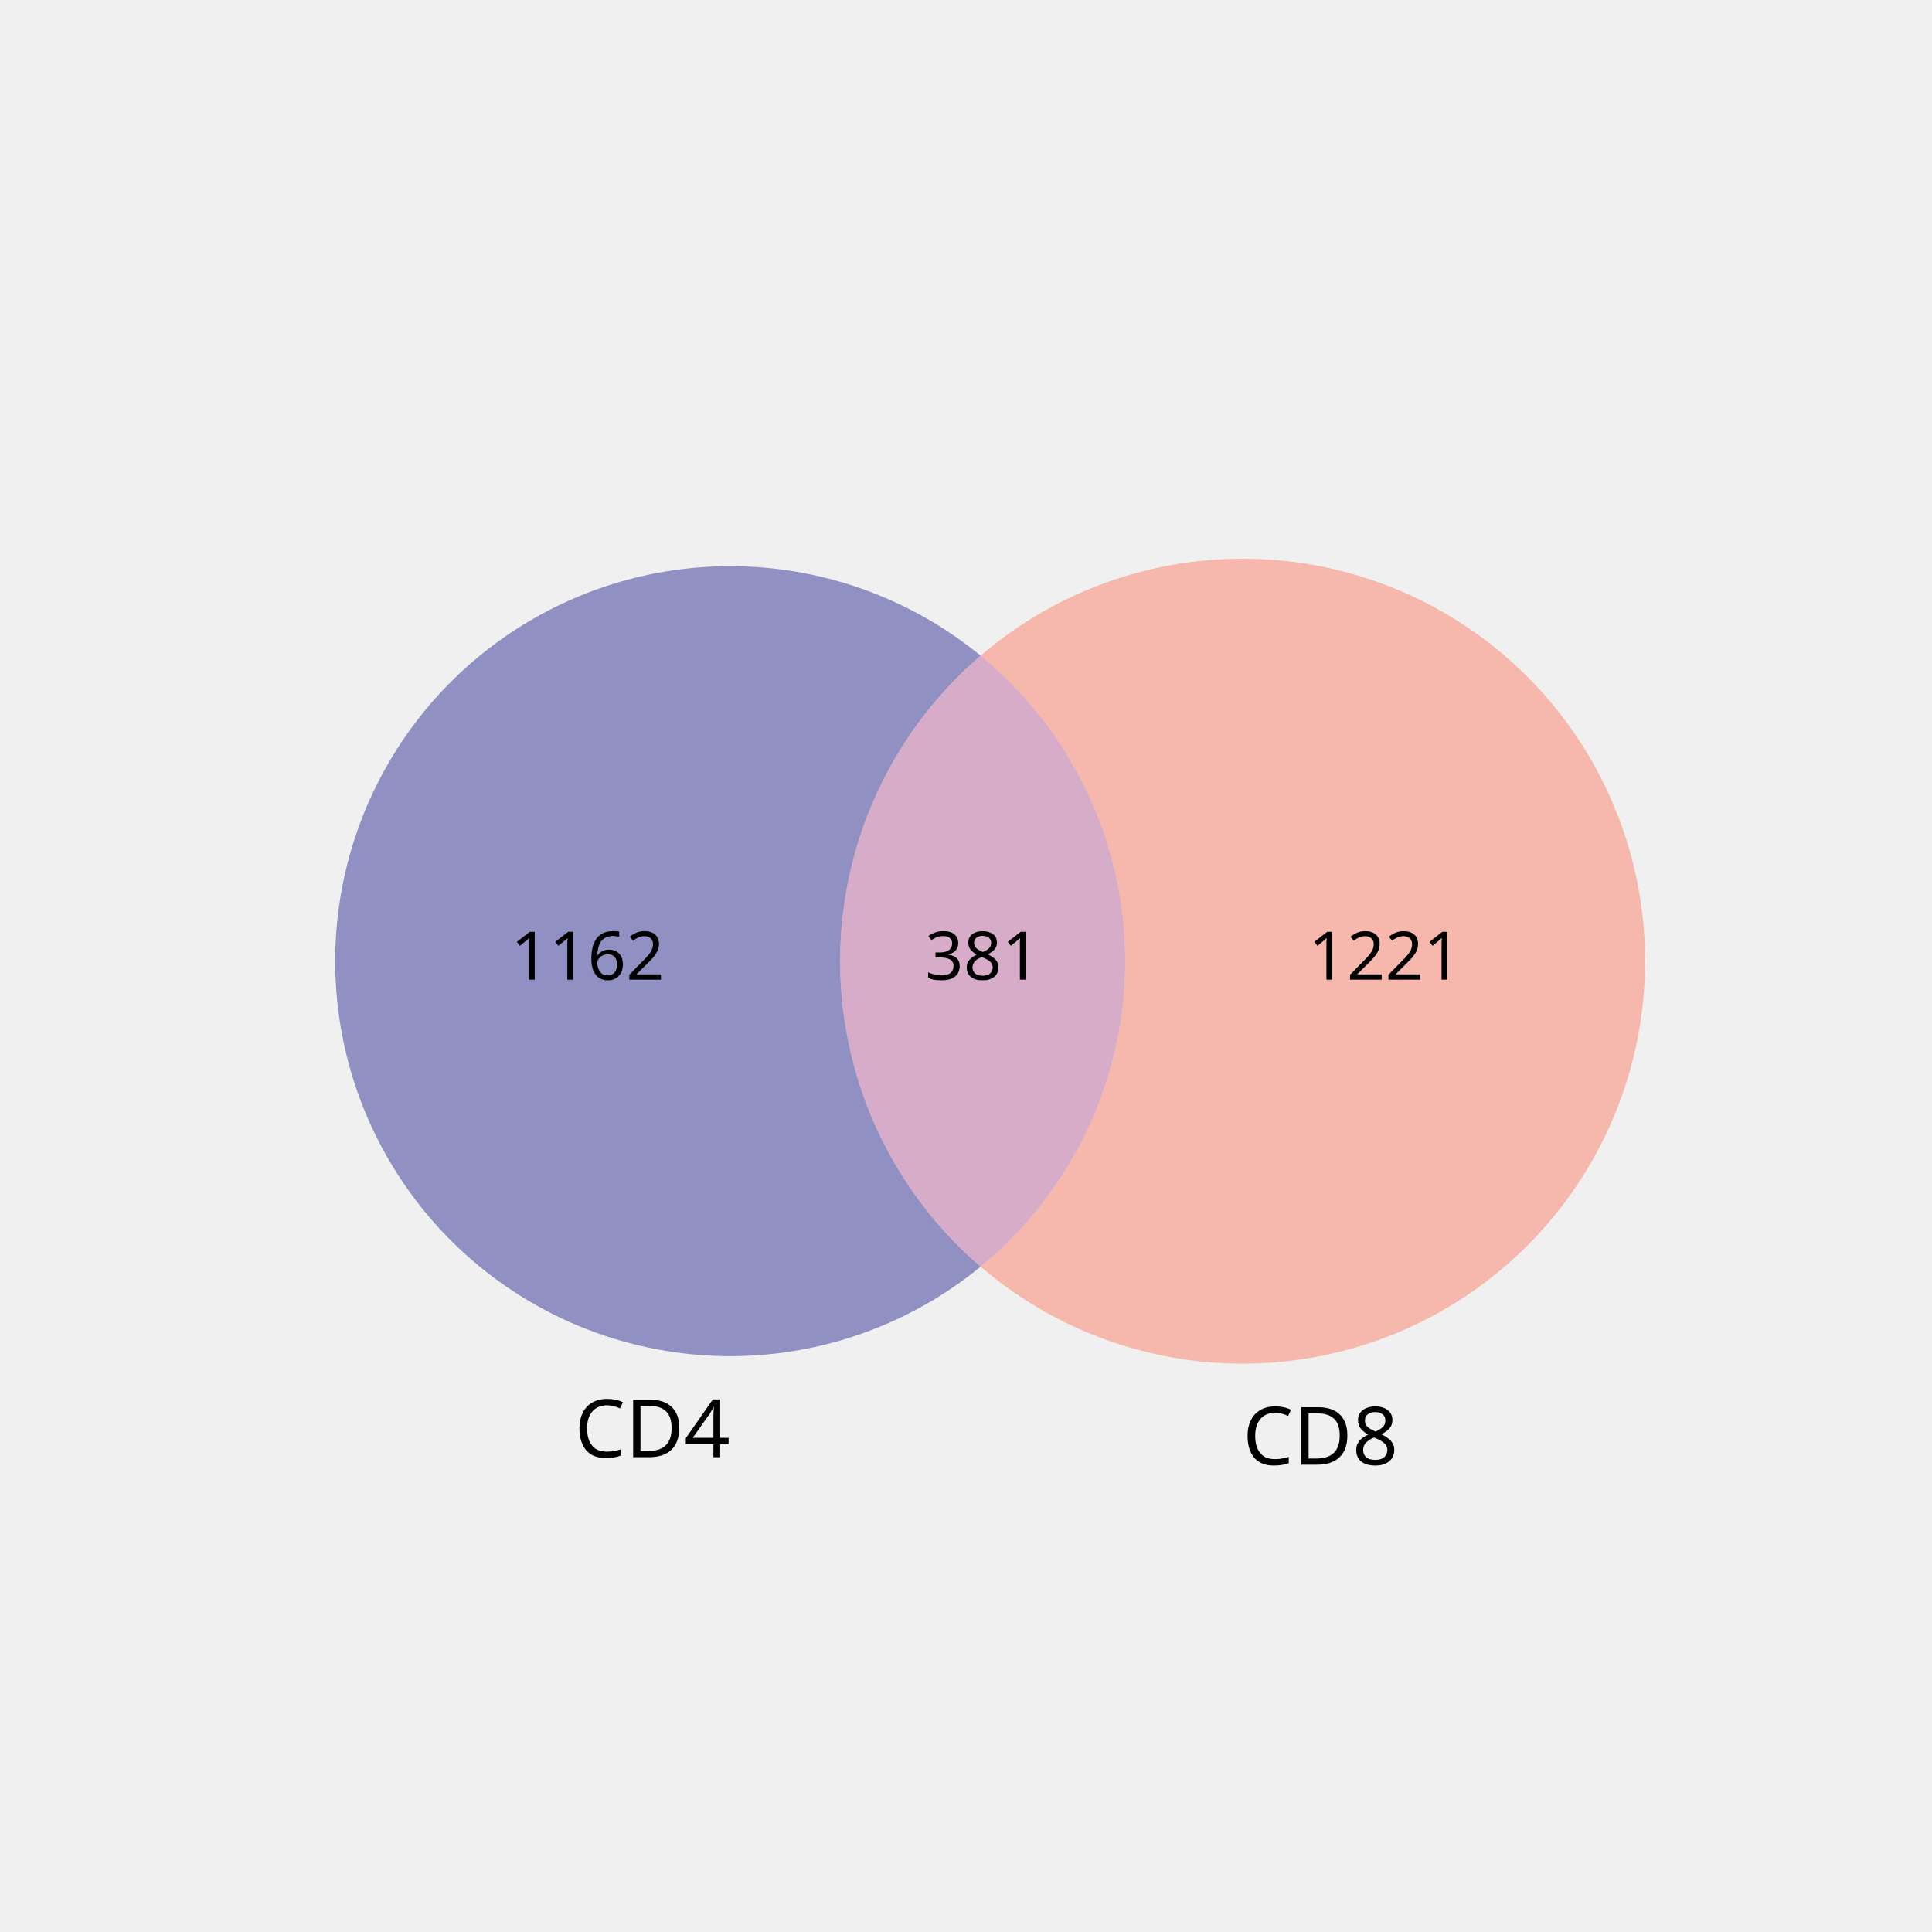
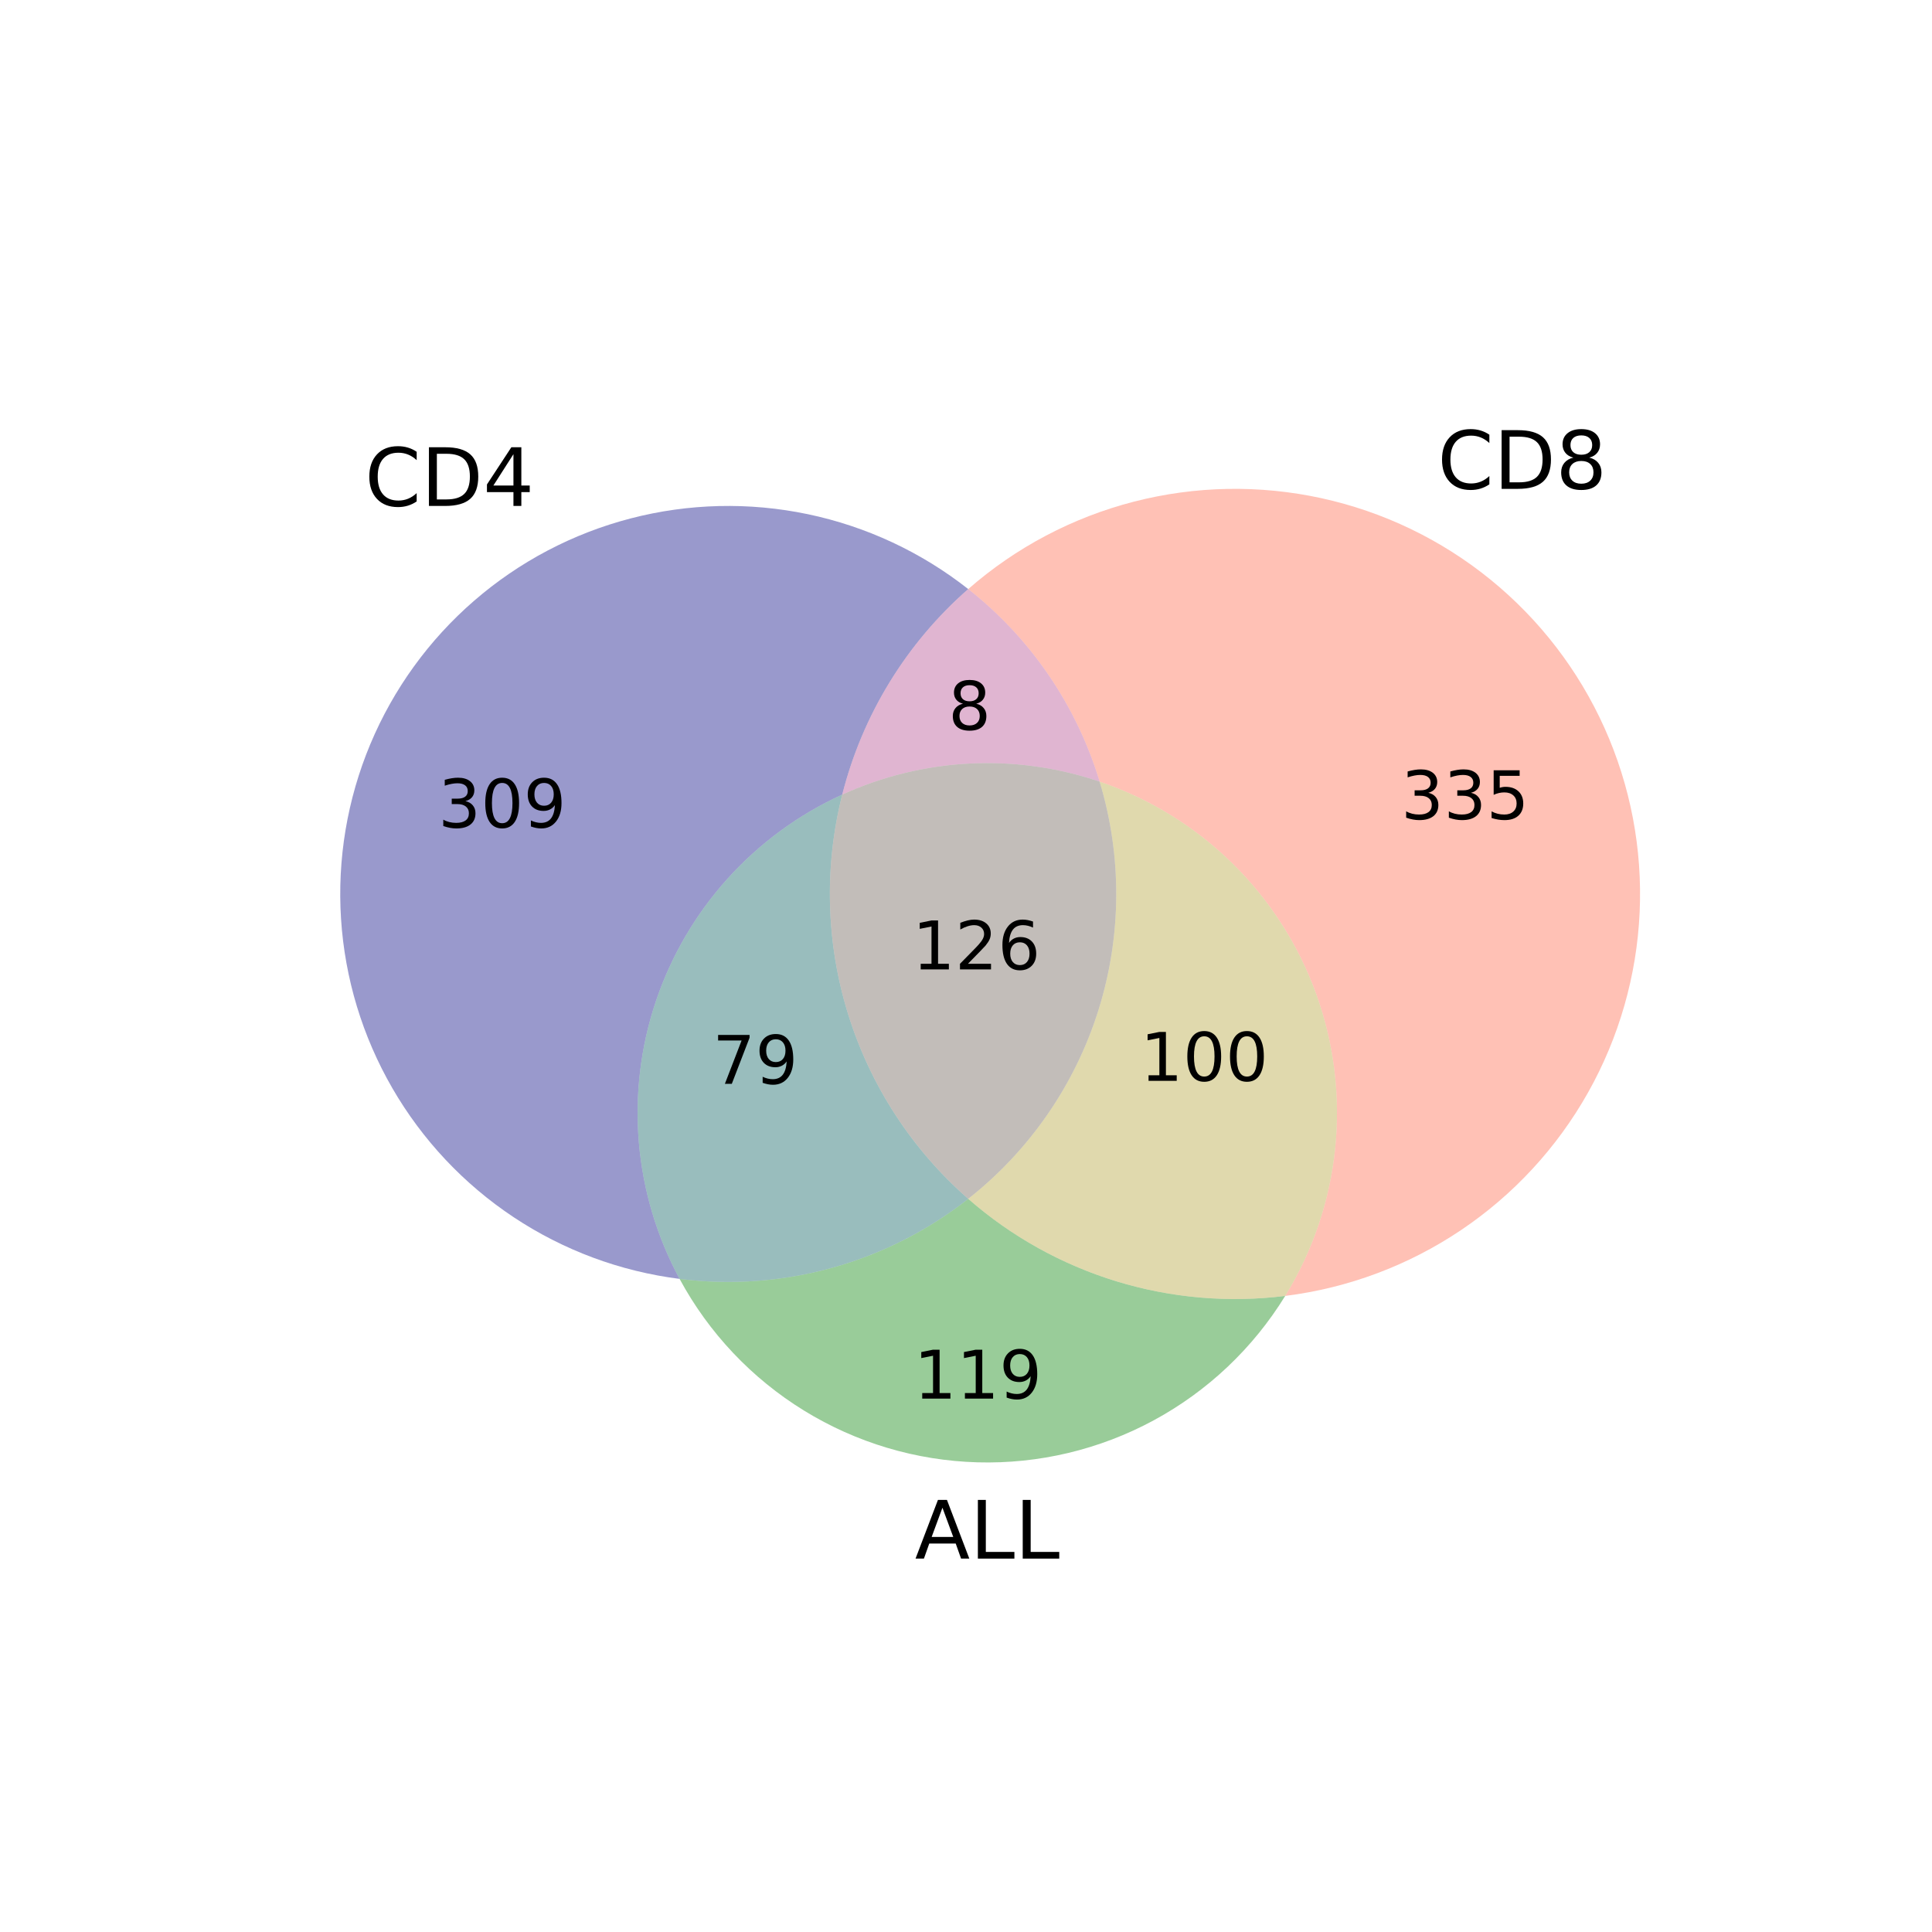
- <svg xmlns="http://www.w3.org/2000/svg" width="288pt" height="288pt" viewBox="0 0 288 288" version="1.1">
+ <svg xmlns="http://www.w3.org/2000/svg" xmlns:xlink="http://www.w3.org/1999/xlink" width="288pt" height="288pt" viewBox="0 0 288 288" version="1.1">
  <defs>
    <style type="text/css">*{stroke-linejoin: round; stroke-linecap: butt}</style>
  </defs>
  <g id="figure_1">
    <g id="patch_1">
-       <path d="M 0 288  L 288 288  L 288 0  L 0 0  L 0 288  z " style="fill: none" />
+       <path d="M 0 288  L 288 288  L 288 0  L 0 0  z " style="fill: #ffffff" />
    </g>
    <g id="axes_1">
      <g id="patch_2">
-         <path d="M 146.175 188.821  C 139.608 183.189 134.336 176.202 130.722 168.342  C 127.108 160.481 125.237 151.931 125.237 143.28  C 125.237 134.629 127.108 126.079 130.722 118.218  C 134.336 110.358 139.608 103.371 146.175 97.739  C 137.551 90.671 127.095 86.196 116.029 84.837  C 104.963 83.478 93.735 85.289 83.657 90.06  C 73.58 94.83 65.062 102.366 59.098 111.786  C 53.135 121.207 49.968 132.131 49.968 143.28  C 49.968 154.429 53.135 165.353 59.098 174.774  C 65.062 184.194 73.58 191.73 83.657 196.5  C 93.735 201.271 104.963 203.082 116.029 201.723  C 127.095 200.364 137.551 195.889 146.175 188.821  " clip-path="url(#pf02adb4999)" style="fill: #000080; opacity: 0.4" />
+         <path d="M 144.332 87.812  C 137.328 82.298 129.143 78.477 120.418 76.649  C 111.693 74.822 102.663 75.035 94.034 77.274  C 85.405 79.512 77.41 83.715 70.674 89.554  C 63.938 95.392 58.642 102.71 55.201 110.933  C 51.76 119.157 50.267 128.065 50.837 136.961  C 51.408 145.857 54.027 154.502 58.49 162.218  C 62.954 169.935 69.141 176.516 76.567 181.446  C 83.994 186.377 92.461 189.524 101.305 190.642  C 97.913 184.358 95.848 177.445 95.238 170.33  C 94.629 163.216 95.487 156.051 97.761 149.283  C 100.034 142.514 103.675 136.284 108.455 130.98  C 113.236 125.676 119.055 121.41 125.553 118.448  C 127.047 112.542 129.427 106.895 132.611 101.701  C 135.795 96.506 139.747 91.823 144.332 87.812  " clip-path="url(#p2958e41fdb)" style="fill: #000080; opacity: 0.4" />
      </g>
      <g id="patch_3">
-         <path d="M 146.175 97.739  C 152.913 103.262 158.343 110.212 162.071 118.087  C 165.799 125.962 167.732 134.567 167.732 143.28  C 167.732 151.993 165.799 160.598 162.071 168.473  C 158.343 176.348 152.913 183.298 146.175 188.821  C 154.885 196.292 165.557 201.109 176.921 202.699  C 188.285 204.288 199.871 202.585 210.296 197.792  C 220.722 192.999 229.557 185.314 235.748 175.653  C 241.94 165.992 245.232 154.755 245.232 143.28  C 245.232 131.805 241.94 120.568 235.748 110.907  C 229.557 101.246 220.722 93.561 210.296 88.768  C 199.871 83.975 188.285 82.272 176.921 83.861  C 165.557 85.451 154.885 90.268 146.175 97.739  " clip-path="url(#pf02adb4999)" style="fill: #ff6347; opacity: 0.4" />
+         <path d="M 144.332 87.812  C 148.963 91.457 153.01 95.789 156.332 100.657  C 159.655 105.526 162.213 110.873 163.919 116.514  C 171.335 119.03 178.089 123.183 183.678 128.666  C 189.268 134.149 193.551 140.822 196.209 148.187  C 198.866 155.552 199.831 163.422 199.03 171.211  C 198.229 179 195.683 186.51 191.583 193.18  C 200.953 192.009 209.919 188.656 217.758 183.392  C 225.598 178.128 232.094 171.098 236.724 162.868  C 241.354 154.639 243.99 145.436 244.419 136.003  C 244.848 126.57 243.059 117.167 239.195 108.551  C 235.331 99.935 229.5 92.344 222.171 86.39  C 214.842 80.436 206.217 76.283 196.992 74.266  C 187.767 72.249 178.196 72.424 169.051 74.776  C 159.906 77.129 151.439 81.594 144.332 87.812  " clip-path="url(#p2958e41fdb)" style="fill: #ff6347; opacity: 0.4" />
      </g>
      <g id="patch_4">
-         <path d="M 146.175 188.821  C 152.913 183.298 158.343 176.348 162.071 168.473  C 165.799 160.598 167.732 151.993 167.732 143.28  C 167.732 134.567 165.799 125.962 162.071 118.087  C 158.343 110.212 152.913 103.262 146.175 97.739  C 139.608 103.371 134.336 110.358 130.722 118.218  C 127.108 126.079 125.237 134.629 125.237 143.28  C 125.237 151.931 127.108 160.481 130.722 168.342  C 134.336 176.202 139.608 183.189 146.175 188.821  " clip-path="url(#pf02adb4999)" style="fill: #b2458b; opacity: 0.4" />
+         <path d="M 144.332 87.812  C 139.747 91.823 135.795 96.506 132.611 101.701  C 129.427 106.895 127.047 112.542 125.553 118.448  C 131.537 115.72 137.983 114.149 144.551 113.818  C 151.12 113.487 157.691 114.402 163.919 116.514  C 162.213 110.873 159.655 105.526 156.332 100.657  C 153.01 95.789 148.963 91.457 144.332 87.812  " clip-path="url(#p2958e41fdb)" style="fill: #b2458b; opacity: 0.4" />
+       </g>
+       <g id="patch_5">
+         <path d="M 101.305 190.642  C 105.653 198.697 112.048 205.466 119.842 210.266  C 127.637 215.066 136.56 217.729 145.711 217.987  C 154.861 218.244 163.92 216.086 171.972 211.732  C 180.024 207.378 186.789 200.978 191.583 193.18  C 183.132 194.236 174.552 193.492 166.409 190.998  C 158.266 188.504 150.742 184.315 144.332 178.707  C 138.309 183.448 131.403 186.945 124.017 188.994  C 116.63 191.043 108.91 191.603 101.305 190.642  " clip-path="url(#p2958e41fdb)" style="fill: #008000; opacity: 0.4" />
+       </g>
+       <g id="patch_6">
+         <path d="M 101.305 190.642  C 108.91 191.603 116.63 191.043 124.017 188.994  C 131.403 186.945 138.309 183.448 144.332 178.707  C 135.95 171.373 129.757 161.86 126.443 151.227  C 123.129 140.593 122.821 129.247 125.553 118.448  C 119.055 121.41 113.236 125.676 108.455 130.98  C 103.675 136.284 100.034 142.514 97.761 149.283  C 95.487 156.051 94.629 163.216 95.238 170.33  C 95.848 177.445 97.913 184.358 101.305 190.642  " clip-path="url(#p2958e41fdb)" style="fill: #005a5a; opacity: 0.4" />
+       </g>
+       <g id="patch_7">
+         <path d="M 163.919 116.514  C 167.287 127.647 167.219 139.54 163.725 150.634  C 160.231 161.727 153.471 171.513 144.332 178.707  C 150.742 184.315 158.266 188.504 166.409 190.998  C 174.552 193.492 183.132 194.236 191.583 193.18  C 195.683 186.51 198.229 179 199.03 171.211  C 199.831 163.422 198.866 155.552 196.209 148.187  C 193.551 140.822 189.268 134.149 183.678 128.666  C 178.089 123.183 171.335 119.03 163.919 116.514  " clip-path="url(#p2958e41fdb)" style="fill: #b29f32; opacity: 0.4" />
+       </g>
+       <g id="patch_8">
+         <path d="M 125.553 118.448  C 122.821 129.247 123.129 140.593 126.443 151.227  C 129.757 161.86 135.95 171.373 144.332 178.707  C 153.471 171.513 160.231 161.727 163.725 150.634  C 167.219 139.54 167.287 127.647 163.919 116.514  C 157.691 114.402 151.12 113.487 144.551 113.818  C 137.983 114.149 131.537 115.72 125.553 118.448  " clip-path="url(#p2958e41fdb)" style="fill: #665b50; opacity: 0.4" />
      </g>
      <g id="text_1">
-         <text style="font: 10px 'sans-serif'; text-anchor: middle" x="87.603" y="146.039" transform="rotate(-0, 87.60275, 146.0394)">1162</text>
+         <g transform="translate(65.31784 123.3534) scale(0.1 -0.1)">
+           <defs>
+             <path id="DejaVuSans-33" d="M 2597 2516  Q 3050 2419 3304 2112  Q 3559 1806 3559 1356  Q 3559 666 3084 287  Q 2609 -91 1734 -91  Q 1441 -91 1130 -33  Q 819 25 488 141  L 488 750  Q 750 597 1062 519  Q 1375 441 1716 441  Q 2309 441 2620 675  Q 2931 909 2931 1356  Q 2931 1769 2642 2001  Q 2353 2234 1838 2234  L 1294 2234  L 1294 2753  L 1863 2753  Q 2328 2753 2575 2939  Q 2822 3125 2822 3475  Q 2822 3834 2567 4026  Q 2313 4219 1838 4219  Q 1578 4219 1281 4162  Q 984 4106 628 3988  L 628 4550  Q 988 4650 1302 4700  Q 1616 4750 1894 4750  Q 2613 4750 3031 4423  Q 3450 4097 3450 3541  Q 3450 3153 3228 2886  Q 3006 2619 2597 2516  z " transform="scale(0.015625)" />
+             <path id="DejaVuSans-30" d="M 2034 4250  Q 1547 4250 1301 3770  Q 1056 3291 1056 2328  Q 1056 1369 1301 889  Q 1547 409 2034 409  Q 2525 409 2770 889  Q 3016 1369 3016 2328  Q 3016 3291 2770 3770  Q 2525 4250 2034 4250  z M 2034 4750  Q 2819 4750 3233 4129  Q 3647 3509 3647 2328  Q 3647 1150 3233 529  Q 2819 -91 2034 -91  Q 1250 -91 836 529  Q 422 1150 422 2328  Q 422 3509 836 4129  Q 1250 4750 2034 4750  z " transform="scale(0.015625)" />
+             <path id="DejaVuSans-39" d="M 703 97  L 703 672  Q 941 559 1184 500  Q 1428 441 1663 441  Q 2288 441 2617 861  Q 2947 1281 2994 2138  Q 2813 1869 2534 1725  Q 2256 1581 1919 1581  Q 1219 1581 811 2004  Q 403 2428 403 3163  Q 403 3881 828 4315  Q 1253 4750 1959 4750  Q 2769 4750 3195 4129  Q 3622 3509 3622 2328  Q 3622 1225 3098 567  Q 2575 -91 1691 -91  Q 1453 -91 1209 -44  Q 966 3 703 97  z M 1959 2075  Q 2384 2075 2632 2365  Q 2881 2656 2881 3163  Q 2881 3666 2632 3958  Q 2384 4250 1959 4250  Q 1534 4250 1286 3958  Q 1038 3666 1038 3163  Q 1038 2656 1286 2365  Q 1534 2075 1959 2075  z " transform="scale(0.015625)" />
+           </defs>
+           <use xlink:href="#DejaVuSans-33" />
+           <use xlink:href="#DejaVuSans-30" x="63.623" />
+           <use xlink:href="#DejaVuSans-39" x="127.246" />
+         </g>
      </g>
      <g id="text_2">
-         <text style="font: 10px 'sans-serif'; text-anchor: middle" x="206.482" y="146.039" transform="rotate(-0, 206.4821, 146.0394)">1221</text>
+         <g transform="translate(208.8535 122.1109) scale(0.1 -0.1)">
+           <defs>
+             <path id="DejaVuSans-35" d="M 691 4666  L 3169 4666  L 3169 4134  L 1269 4134  L 1269 2991  Q 1406 3038 1543 3061  Q 1681 3084 1819 3084  Q 2600 3084 3056 2656  Q 3513 2228 3513 1497  Q 3513 744 3044 326  Q 2575 -91 1722 -91  Q 1428 -91 1123 -41  Q 819 9 494 109  L 494 744  Q 775 591 1075 516  Q 1375 441 1709 441  Q 2250 441 2565 725  Q 2881 1009 2881 1497  Q 2881 1984 2565 2268  Q 2250 2553 1709 2553  Q 1456 2553 1204 2497  Q 953 2441 691 2322  L 691 4666  z " transform="scale(0.015625)" />
+           </defs>
+           <use xlink:href="#DejaVuSans-33" />
+           <use xlink:href="#DejaVuSans-33" x="63.623" />
+           <use xlink:href="#DejaVuSans-35" x="127.246" />
+         </g>
      </g>
      <g id="text_3">
-         <text style="font: 10px 'sans-serif'; text-anchor: middle" x="146.485" y="146.039" transform="rotate(-0, 146.4848, 146.0394)">381</text>
+         <g transform="translate(141.357 108.7811) scale(0.1 -0.1)">
+           <defs>
+             <path id="DejaVuSans-38" d="M 2034 2216  Q 1584 2216 1326 1975  Q 1069 1734 1069 1313  Q 1069 891 1326 650  Q 1584 409 2034 409  Q 2484 409 2743 651  Q 3003 894 3003 1313  Q 3003 1734 2745 1975  Q 2488 2216 2034 2216  z M 1403 2484  Q 997 2584 770 2862  Q 544 3141 544 3541  Q 544 4100 942 4425  Q 1341 4750 2034 4750  Q 2731 4750 3128 4425  Q 3525 4100 3525 3541  Q 3525 3141 3298 2862  Q 3072 2584 2669 2484  Q 3125 2378 3379 2068  Q 3634 1759 3634 1313  Q 3634 634 3220 271  Q 2806 -91 2034 -91  Q 1263 -91 848 271  Q 434 634 434 1313  Q 434 1759 690 2068  Q 947 2378 1403 2484  z M 1172 3481  Q 1172 3119 1398 2916  Q 1625 2713 2034 2713  Q 2441 2713 2670 2916  Q 2900 3119 2900 3481  Q 2900 3844 2670 4047  Q 2441 4250 2034 4250  Q 1625 4250 1398 4047  Q 1172 3844 1172 3481  z " transform="scale(0.015625)" />
+           </defs>
+           <use xlink:href="#DejaVuSans-38" />
+         </g>
      </g>
      <g id="text_4">
-         <text style="font: 12px 'sans-serif'; text-anchor: end" x="108.85" y="217.224" transform="rotate(-0, 108.8504, 217.2242)">CD4</text>
+         <g transform="translate(136.2357 208.4887) scale(0.1 -0.1)">
+           <defs>
+             <path id="DejaVuSans-31" d="M 794 531  L 1825 531  L 1825 4091  L 703 3866  L 703 4441  L 1819 4666  L 2450 4666  L 2450 531  L 3481 531  L 3481 0  L 794 0  L 794 531  z " transform="scale(0.015625)" />
+           </defs>
+           <use xlink:href="#DejaVuSans-31" />
+           <use xlink:href="#DejaVuSans-31" x="63.623" />
+           <use xlink:href="#DejaVuSans-39" x="127.246" />
+         </g>
      </g>
      <g id="text_5">
-         <text style="font: 12px 'sans-serif'; text-anchor: start" x="185.234" y="218.339" transform="rotate(-0, 185.2344, 218.3393)">CD8</text>
+         <g transform="translate(106.2279 161.5628) scale(0.1 -0.1)">
+           <defs>
+             <path id="DejaVuSans-37" d="M 525 4666  L 3525 4666  L 3525 4397  L 1831 0  L 1172 0  L 2766 4134  L 525 4134  L 525 4666  z " transform="scale(0.015625)" />
+           </defs>
+           <use xlink:href="#DejaVuSans-37" />
+           <use xlink:href="#DejaVuSans-39" x="63.623" />
+         </g>
+       </g>
+       <g id="text_6">
+         <g transform="translate(169.9727 161.1203) scale(0.1 -0.1)">
+           <use xlink:href="#DejaVuSans-31" />
+           <use xlink:href="#DejaVuSans-30" x="63.623" />
+           <use xlink:href="#DejaVuSans-30" x="127.246" />
+         </g>
+       </g>
+       <g id="text_7">
+         <g transform="translate(136.0061 144.5032) scale(0.1 -0.1)">
+           <defs>
+             <path id="DejaVuSans-32" d="M 1228 531  L 3431 531  L 3431 0  L 469 0  L 469 531  Q 828 903 1448 1529  Q 2069 2156 2228 2338  Q 2531 2678 2651 2914  Q 2772 3150 2772 3378  Q 2772 3750 2511 3984  Q 2250 4219 1831 4219  Q 1534 4219 1204 4116  Q 875 4013 500 3803  L 500 4441  Q 881 4594 1212 4672  Q 1544 4750 1819 4750  Q 2544 4750 2975 4387  Q 3406 4025 3406 3419  Q 3406 3131 3298 2873  Q 3191 2616 2906 2266  Q 2828 2175 2409 1742  Q 1991 1309 1228 531  z " transform="scale(0.015625)" />
+             <path id="DejaVuSans-36" d="M 2113 2584  Q 1688 2584 1439 2293  Q 1191 2003 1191 1497  Q 1191 994 1439 701  Q 1688 409 2113 409  Q 2538 409 2786 701  Q 3034 994 3034 1497  Q 3034 2003 2786 2293  Q 2538 2584 2113 2584  z M 3366 4563  L 3366 3988  Q 3128 4100 2886 4159  Q 2644 4219 2406 4219  Q 1781 4219 1451 3797  Q 1122 3375 1075 2522  Q 1259 2794 1537 2939  Q 1816 3084 2150 3084  Q 2853 3084 3261 2657  Q 3669 2231 3669 1497  Q 3669 778 3244 343  Q 2819 -91 2113 -91  Q 1303 -91 875 529  Q 447 1150 447 2328  Q 447 3434 972 4092  Q 1497 4750 2381 4750  Q 2619 4750 2861 4703  Q 3103 4656 3366 4563  z " transform="scale(0.015625)" />
+           </defs>
+           <use xlink:href="#DejaVuSans-31" />
+           <use xlink:href="#DejaVuSans-32" x="63.623" />
+           <use xlink:href="#DejaVuSans-36" x="127.246" />
+         </g>
+       </g>
+       <g id="text_8">
+         <g transform="translate(54.38366 75.42039) scale(0.12 -0.12)">
+           <defs>
+             <path id="DejaVuSans-43" d="M 4122 4306  L 4122 3641  Q 3803 3938 3442 4084  Q 3081 4231 2675 4231  Q 1875 4231 1450 3742  Q 1025 3253 1025 2328  Q 1025 1406 1450 917  Q 1875 428 2675 428  Q 3081 428 3442 575  Q 3803 722 4122 1019  L 4122 359  Q 3791 134 3420 21  Q 3050 -91 2638 -91  Q 1578 -91 968 557  Q 359 1206 359 2328  Q 359 3453 968 4101  Q 1578 4750 2638 4750  Q 3056 4750 3426 4639  Q 3797 4528 4122 4306  z " transform="scale(0.015625)" />
+             <path id="DejaVuSans-44" d="M 1259 4147  L 1259 519  L 2022 519  Q 2988 519 3436 956  Q 3884 1394 3884 2338  Q 3884 3275 3436 3711  Q 2988 4147 2022 4147  L 1259 4147  z M 628 4666  L 1925 4666  Q 3281 4666 3915 4102  Q 4550 3538 4550 2338  Q 4550 1131 3912 565  Q 3275 0 1925 0  L 628 0  L 628 4666  z " transform="scale(0.015625)" />
+             <path id="DejaVuSans-34" d="M 2419 4116  L 825 1625  L 2419 1625  L 2419 4116  z M 2253 4666  L 3047 4666  L 3047 1625  L 3713 1625  L 3713 1100  L 3047 1100  L 3047 0  L 2419 0  L 2419 1100  L 313 1100  L 313 1709  L 2253 4666  z " transform="scale(0.015625)" />
+           </defs>
+           <use xlink:href="#DejaVuSans-43" />
+           <use xlink:href="#DejaVuSans-44" x="69.824" />
+           <use xlink:href="#DejaVuSans-34" x="146.826" />
+         </g>
+       </g>
+       <g id="text_9">
+         <g transform="translate(214.2881 72.87265) scale(0.12 -0.12)">
+           <use xlink:href="#DejaVuSans-43" />
+           <use xlink:href="#DejaVuSans-44" x="69.824" />
+           <use xlink:href="#DejaVuSans-38" x="146.826" />
+         </g>
+       </g>
+       <g id="text_10">
+         <g transform="translate(136.3851 232.3382) scale(0.12 -0.12)">
+           <defs>
+             <path id="DejaVuSans-41" d="M 2188 4044  L 1331 1722  L 3047 1722  L 2188 4044  z M 1831 4666  L 2547 4666  L 4325 0  L 3669 0  L 3244 1197  L 1141 1197  L 716 0  L 50 0  L 1831 4666  z " transform="scale(0.015625)" />
+             <path id="DejaVuSans-4c" d="M 628 4666  L 1259 4666  L 1259 531  L 3531 531  L 3531 0  L 628 0  L 628 4666  z " transform="scale(0.015625)" />
+           </defs>
+           <use xlink:href="#DejaVuSans-41" />
+           <use xlink:href="#DejaVuSans-4c" x="68.408" />
+           <use xlink:href="#DejaVuSans-4c" x="124.121" />
+         </g>
      </g>
    </g>
  </g>
  <defs>
-     <clipPath id="pf02adb4999">
-       <rect x="36" y="69.314" width="223.2" height="147.931" />
+     <clipPath id="p2958e41fdb">
+       <rect x="36" y="58.154" width="223.2" height="174.572" />
    </clipPath>
  </defs>
</svg>
